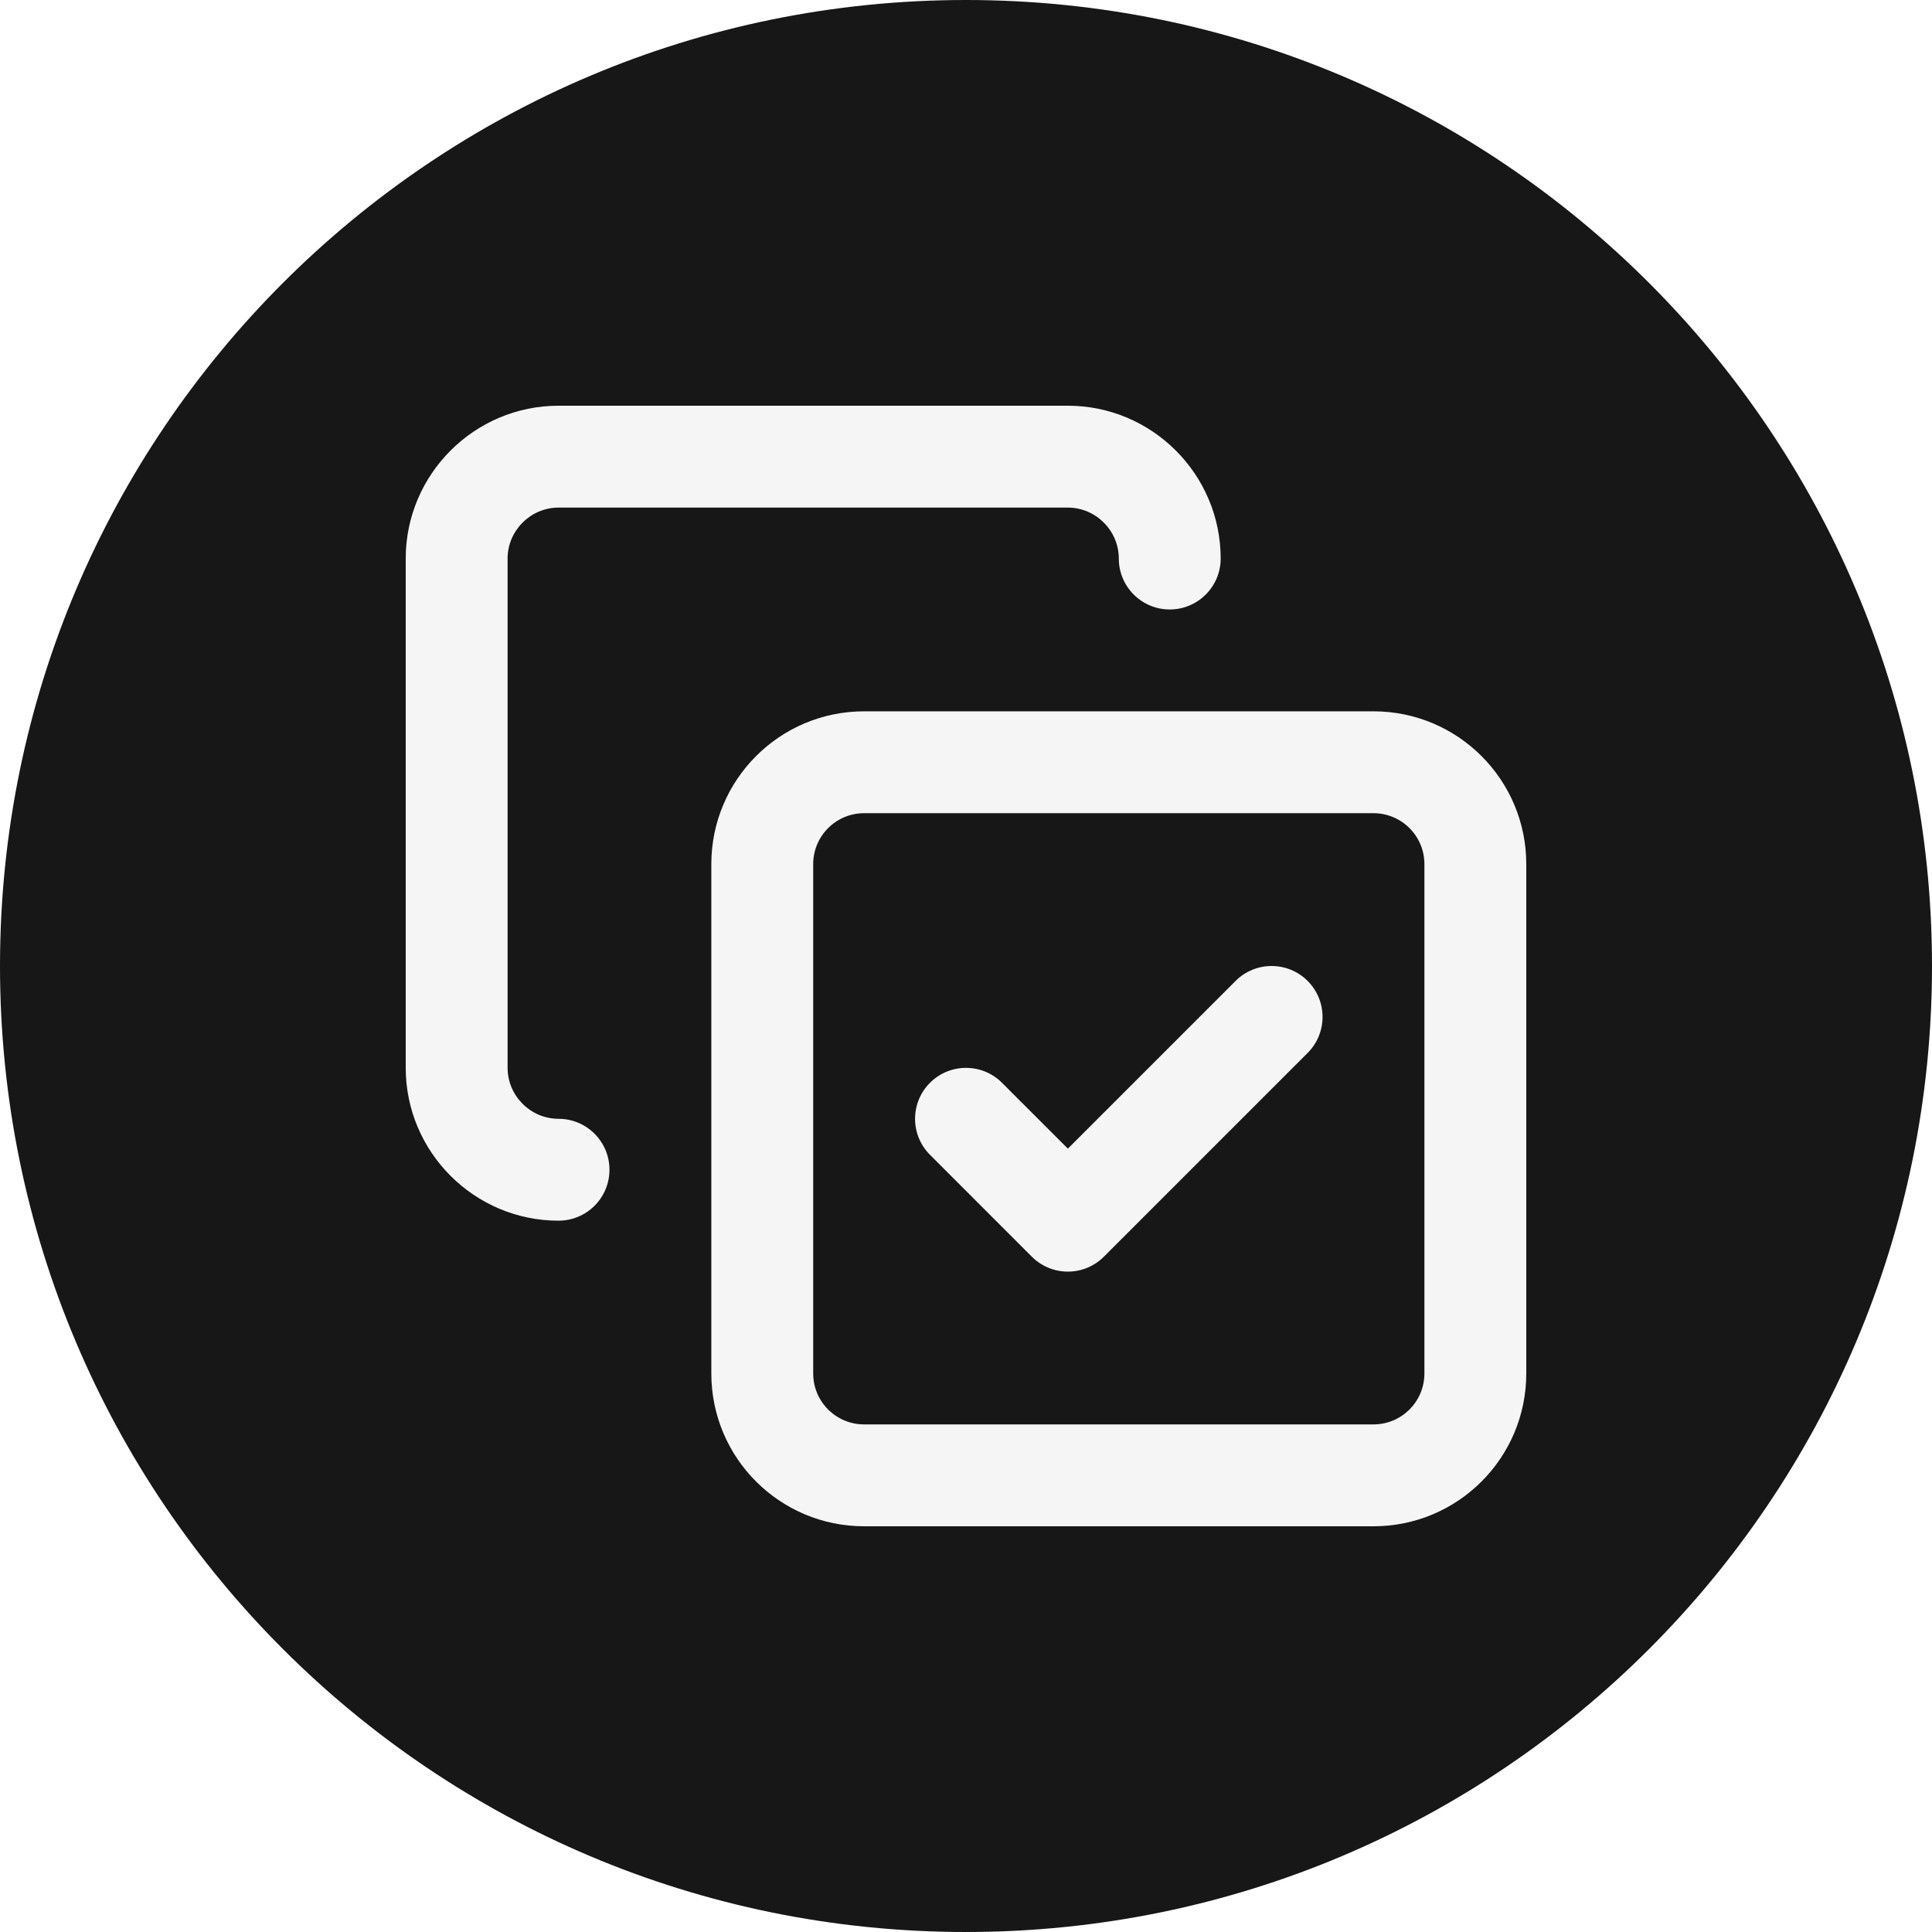
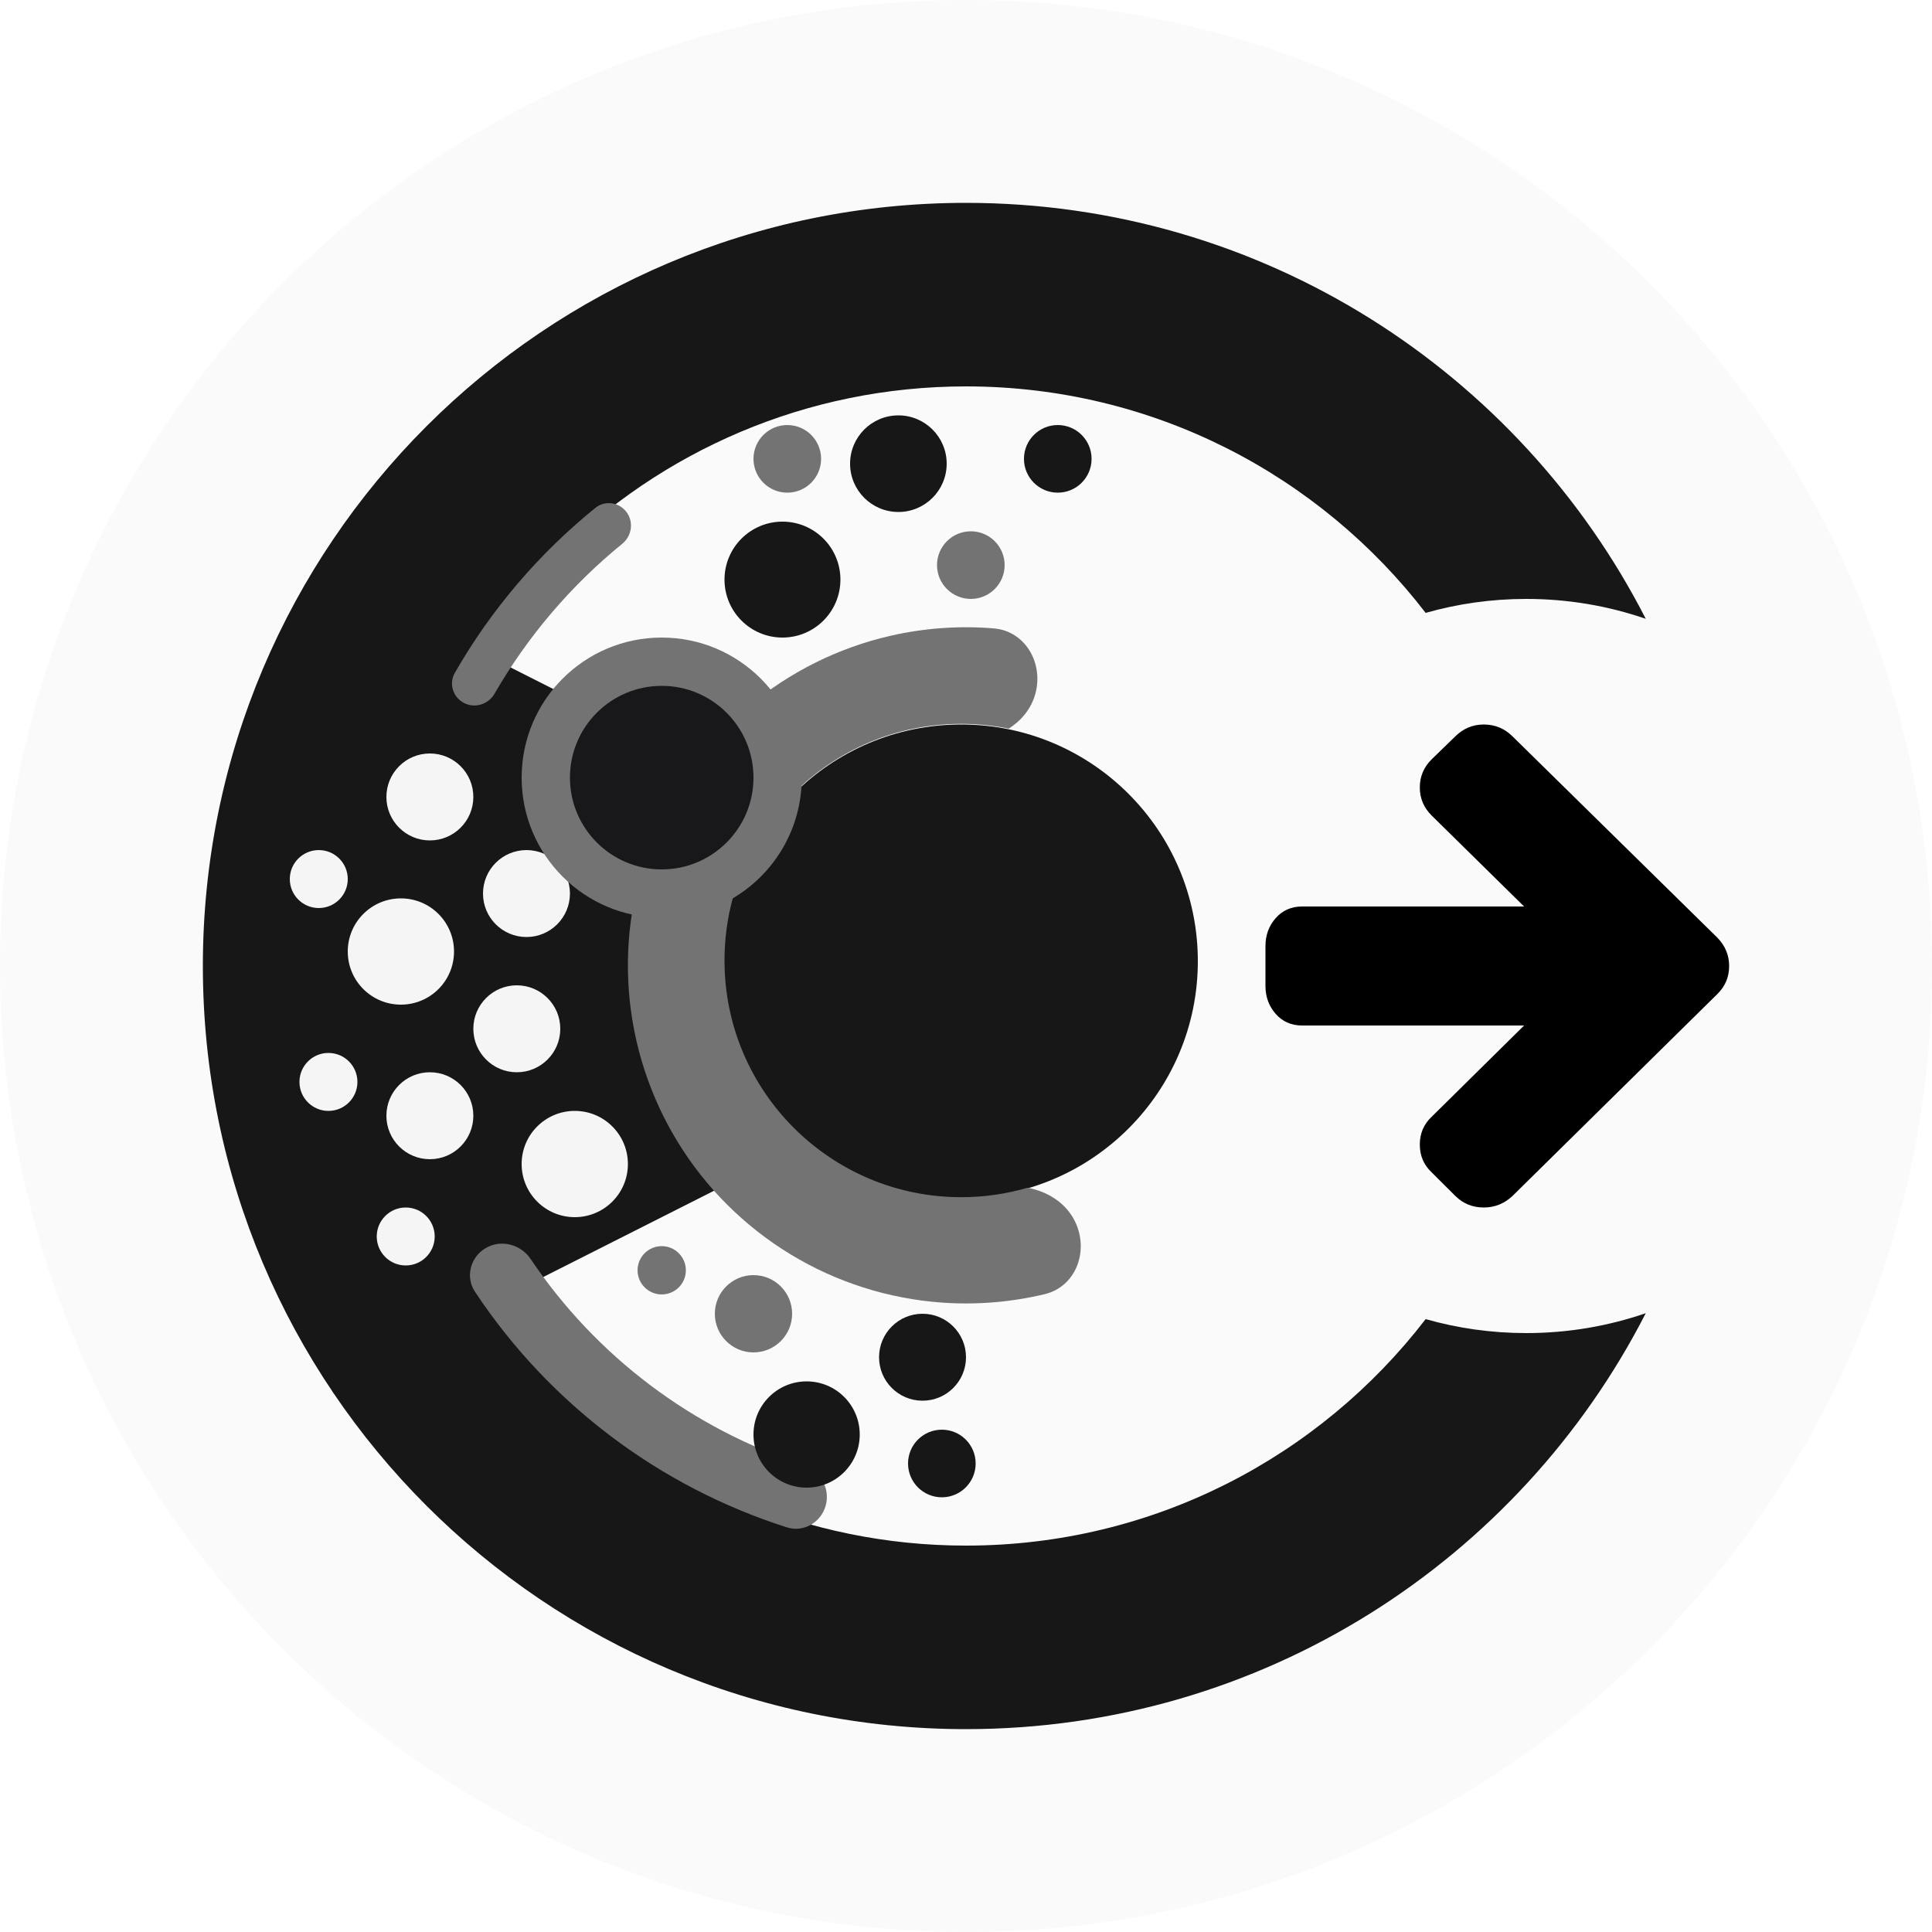
- <svg xmlns="http://www.w3.org/2000/svg" width="100" height="100" viewBox="0 0 100 100" fill="none">
-   <circle cx="50" cy="50" r="50" fill="#171717" />
-   <path fill-rule="evenodd" clip-rule="evenodd" d="M26.273 28.909C26.273 27.465 27.465 26.273 28.909 26.273H55.273C56.717 26.273 57.909 27.465 57.909 28.909C57.909 30.365 59.089 31.546 60.545 31.546C62.002 31.546 63.182 30.365 63.182 28.909C63.182 24.553 59.629 21 55.273 21H28.909C24.553 21 21 24.553 21 28.909V55.273C21 59.629 24.553 63.182 28.909 63.182C30.365 63.182 31.546 62.002 31.546 60.545C31.546 59.089 30.365 57.909 28.909 57.909C27.465 57.909 26.273 56.717 26.273 55.273V28.909ZM44.727 42.091C43.271 42.091 42.091 43.271 42.091 44.727V71.091C42.091 72.547 43.271 73.727 44.727 73.727H71.091C72.547 73.727 73.727 72.547 73.727 71.091V44.727C73.727 43.271 72.547 42.091 71.091 42.091H44.727ZM36.818 44.727C36.818 40.359 40.359 36.818 44.727 36.818H71.091C75.459 36.818 79 40.359 79 44.727V71.091C79 75.459 75.459 79 71.091 79H44.727C40.359 79 36.818 75.459 36.818 71.091V44.727ZM67.682 50.772C68.712 51.802 68.712 53.471 67.682 54.501L57.137 65.046C56.107 66.076 54.438 66.076 53.408 65.046L48.136 59.773C47.106 58.744 47.106 57.075 48.136 56.045C49.165 55.015 50.835 55.015 51.864 56.045L55.273 59.453L63.954 50.772C64.984 49.743 66.653 49.743 67.682 50.772Z" fill="#F5F5F5" />
+ <svg xmlns="http://www.w3.org/2000/svg" width="200" height="200" viewBox="0 0 200 200" fill="none">
+   <rect width="200" height="200" rx="100" fill="#FAFAFA" />
+   <path fill-rule="evenodd" clip-rule="evenodd" d="M21 100C21 56.37 56.37 21 100 21C130.687 21 157.288 38.497 170.369 64.059C166.492 62.724 162.331 62 158 62C154.388 62 150.893 62.504 147.583 63.446C136.614 49.188 119.38 40 100 40C66.863 40 40 66.863 40 100C40 133.137 66.863 160 100 160C119.38 160 136.614 150.812 147.583 136.554C150.893 137.496 154.388 138 158 138C162.331 138 166.492 137.276 170.369 135.941C157.288 161.503 130.687 179 100 179C56.37 179 21 143.63 21 100Z" fill="#171717" />
+   <path d="M131 97.946V102.054C131 103.188 131.353 104.156 132.06 104.958C132.766 105.761 133.685 106.162 134.815 106.162H157.772L148.217 115.597C147.391 116.367 146.978 117.33 146.978 118.485C146.978 119.641 147.391 120.603 148.217 121.374L150.663 123.813C151.467 124.604 152.446 125 153.598 125C154.728 125 155.717 124.604 156.565 123.813L177.793 102.888C178.598 102.097 179 101.134 179 100C179 98.888 178.598 97.914 177.793 97.08L156.565 76.219C155.739 75.406 154.75 75 153.598 75C152.467 75 151.489 75.406 150.663 76.219L148.217 78.594C147.391 79.407 146.978 80.381 146.978 81.515C146.978 82.649 147.391 83.622 148.217 84.435L157.772 93.838H134.815C133.685 93.838 132.766 94.239 132.06 95.042C131.353 95.844 131 96.812 131 97.946Z" fill="black" />
+   <rect x="75" y="75" width="49" height="49" rx="24.5" fill="#171717" />
+   <path d="M117 101.5L39 140.904L39 62.096L117 101.5Z" fill="#171717" />
+   <path d="M85.49 155.807C85.026 157.591 83.2 158.67 81.444 158.109C74.89 156.016 68.728 152.827 63.226 148.669C57.723 144.511 52.972 139.455 49.169 133.722C48.15 132.186 48.689 130.135 50.278 129.201V129.201C51.868 128.268 53.905 128.806 54.934 130.335C58.287 135.316 62.447 139.714 67.25 143.343C72.053 146.972 77.42 149.773 83.127 151.638C84.879 152.21 85.954 154.023 85.49 155.807V155.807Z" fill="#737373" />
+   <path d="M48.021 72.767C46.887 72.173 46.445 70.768 47.082 69.657C50.835 63.112 55.77 57.319 61.636 52.574C62.632 51.769 64.088 51.982 64.855 53.008V53.008C65.623 54.033 65.41 55.483 64.416 56.292C59.102 60.618 54.621 65.878 51.194 71.812C50.554 72.921 49.156 73.362 48.021 72.767V72.767Z" fill="#737373" />
+   <path fill-rule="evenodd" clip-rule="evenodd" d="M108.135 133.974C111.296 133.219 112.684 129.709 111.41 126.719C110.522 124.634 108.567 123.366 106.376 122.955C104.194 123.591 101.887 123.933 99.5 123.933C85.969 123.933 75 112.964 75 99.433C75 85.902 85.969 74.933 99.5 74.933C101.186 74.933 102.832 75.103 104.422 75.427C105.764 74.576 106.796 73.32 107.205 71.722C108.009 68.573 106.103 65.316 102.864 65.05C99.308 64.758 95.718 65.01 92.217 65.809C86.797 67.045 81.749 69.555 77.492 73.13C73.234 76.705 69.89 81.243 67.735 86.368C65.581 91.493 64.678 97.058 65.102 102.601C65.526 108.144 67.264 113.507 70.173 118.245C73.082 122.983 77.077 126.959 81.829 129.846C86.58 132.732 91.951 134.445 97.496 134.843C101.077 135.1 104.665 134.803 108.135 133.974Z" fill="#737373" />
+   <circle cx="59.5" cy="120.5" r="5.5" fill="#F5F5F5" />
+   <circle cx="53.5" cy="106.5" r="4.5" fill="#F5F5F5" />
+   <circle cx="54.5" cy="92.5" r="4.5" fill="#F5F5F5" />
+   <circle cx="44.5" cy="115.5" r="4.5" fill="#F5F5F5" />
+   <circle cx="42" cy="128" r="3" fill="#F5F5F5" />
+   <circle cx="34" cy="112" r="3" fill="#F5F5F5" />
+   <circle cx="33" cy="91" r="3" fill="#F5F5F5" />
+   <circle cx="44.5" cy="82.5" r="4.5" fill="#F5F5F5" />
+   <circle cx="41.5" cy="98.5" r="5.5" fill="#F5F5F5" />
+   <circle cx="83.5" cy="148.5" r="5.5" fill="#171717" />
+   <circle cx="81" cy="60" r="6" fill="#171717" />
+   <circle cx="109.5" cy="47.5" r="3.5" fill="#171717" />
+   <circle cx="93" cy="48" r="5" fill="#171717" />
+   <circle cx="95.5" cy="140.5" r="4.5" fill="#171717" />
+   <circle cx="97.5" cy="151.5" r="3.5" fill="#171717" />
+   <circle cx="78" cy="136" r="4" fill="#737373" />
+   <circle cx="100.5" cy="58.5" r="3.5" fill="#737373" />
+   <circle cx="68.5" cy="80.5" r="14.5" fill="#737373" />
+   <circle cx="68.5" cy="80.5" r="9.5" fill="#18181B" />
+   <circle cx="81.5" cy="47.5" r="3.5" fill="#737373" />
+   <circle cx="68.5" cy="131.5" r="2.5" fill="#737373" />
</svg>
